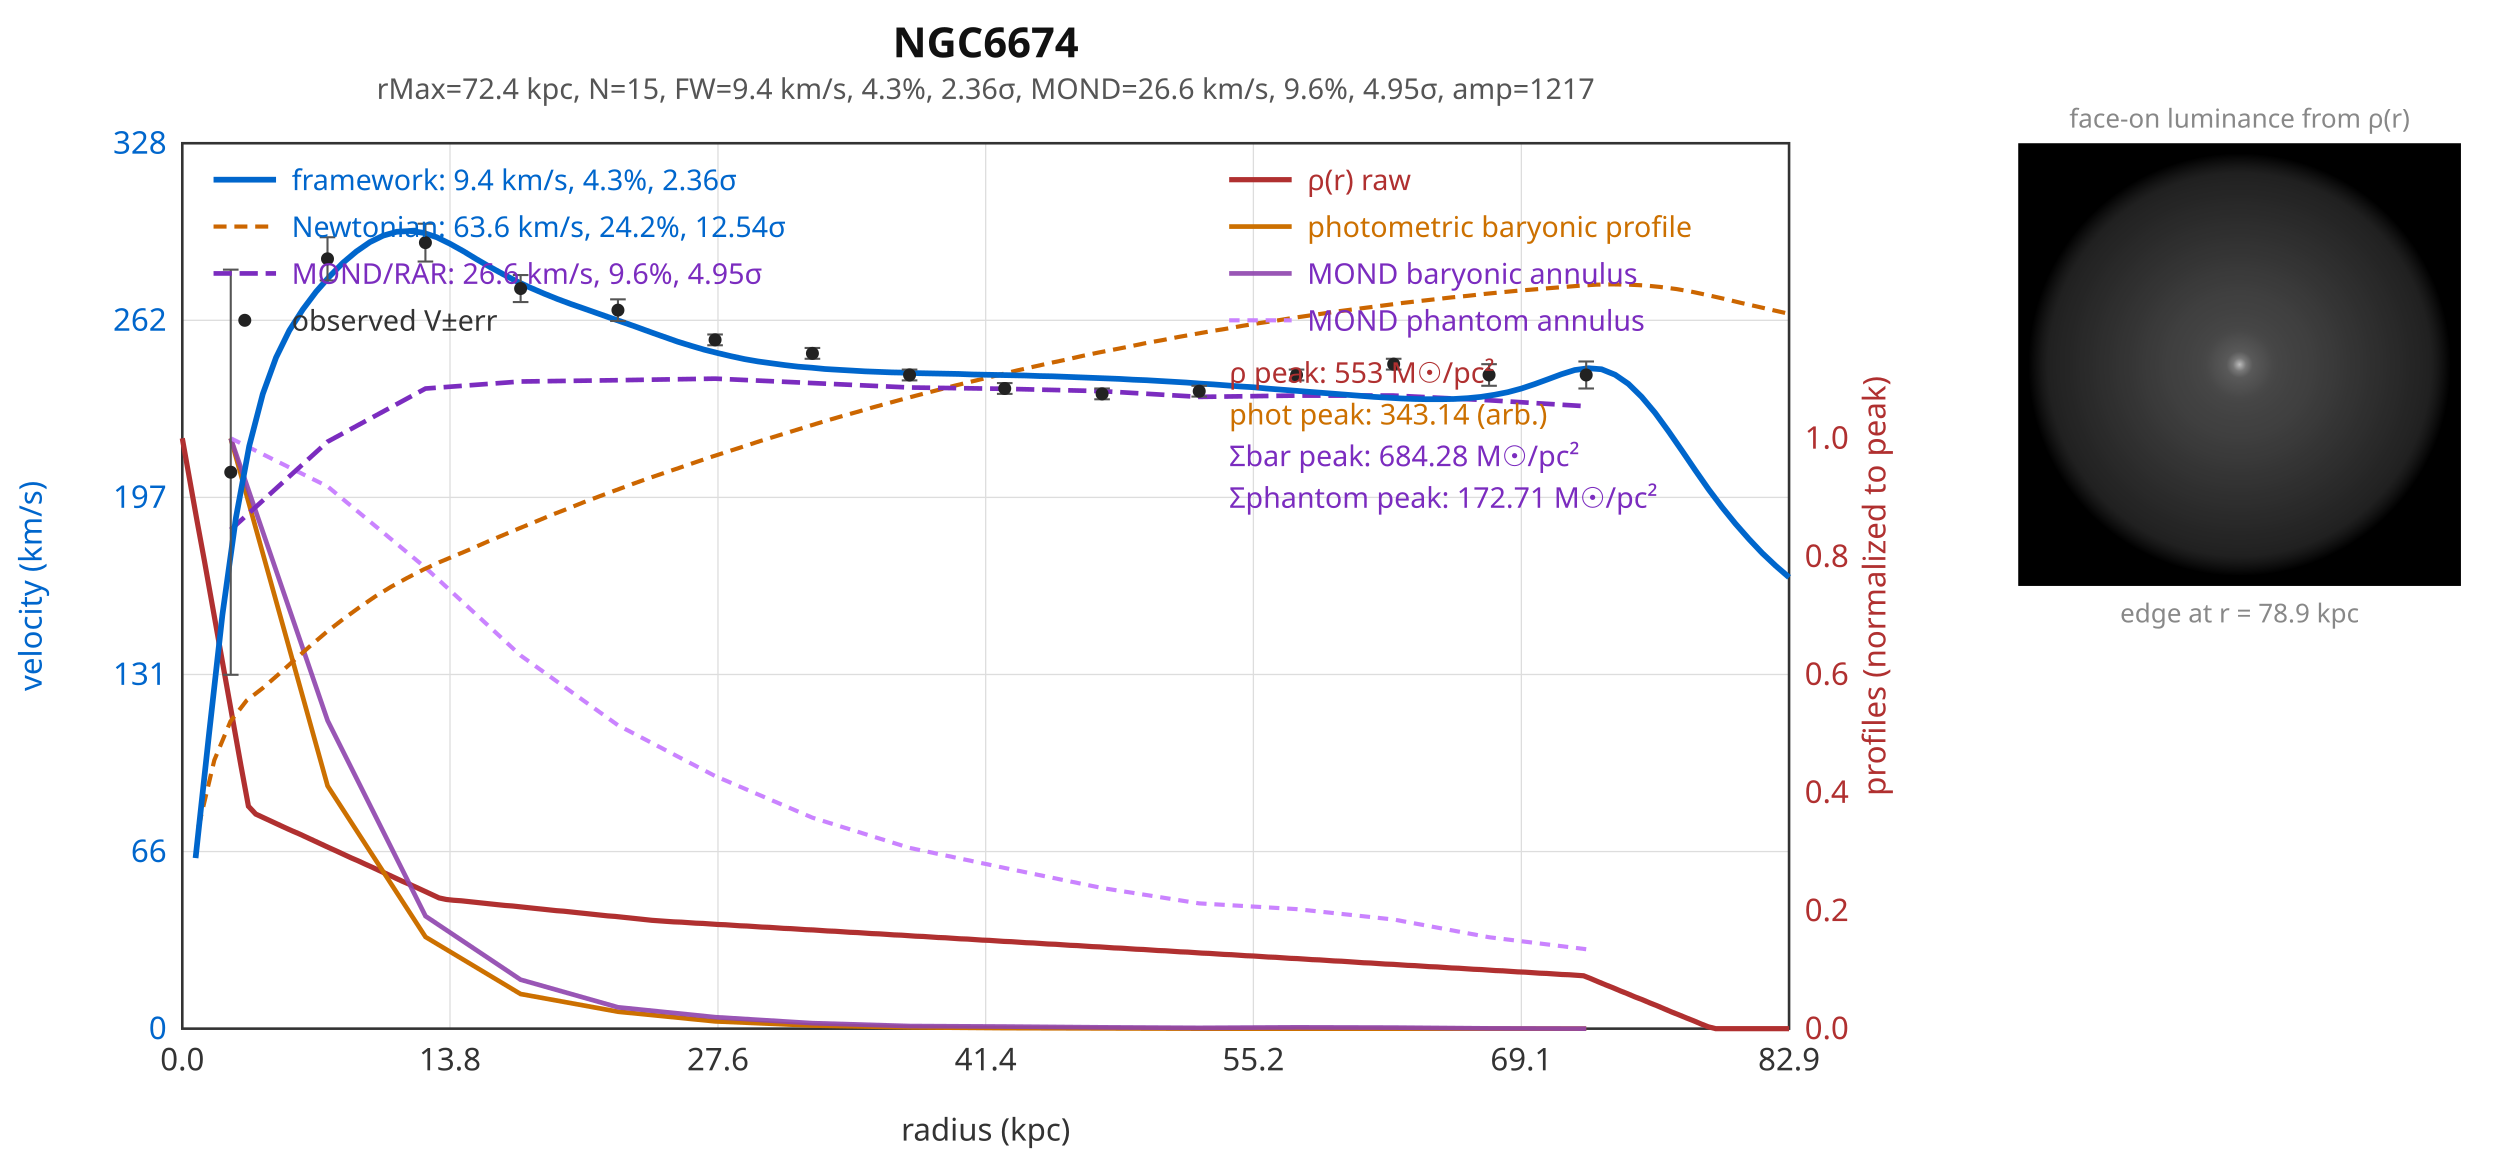
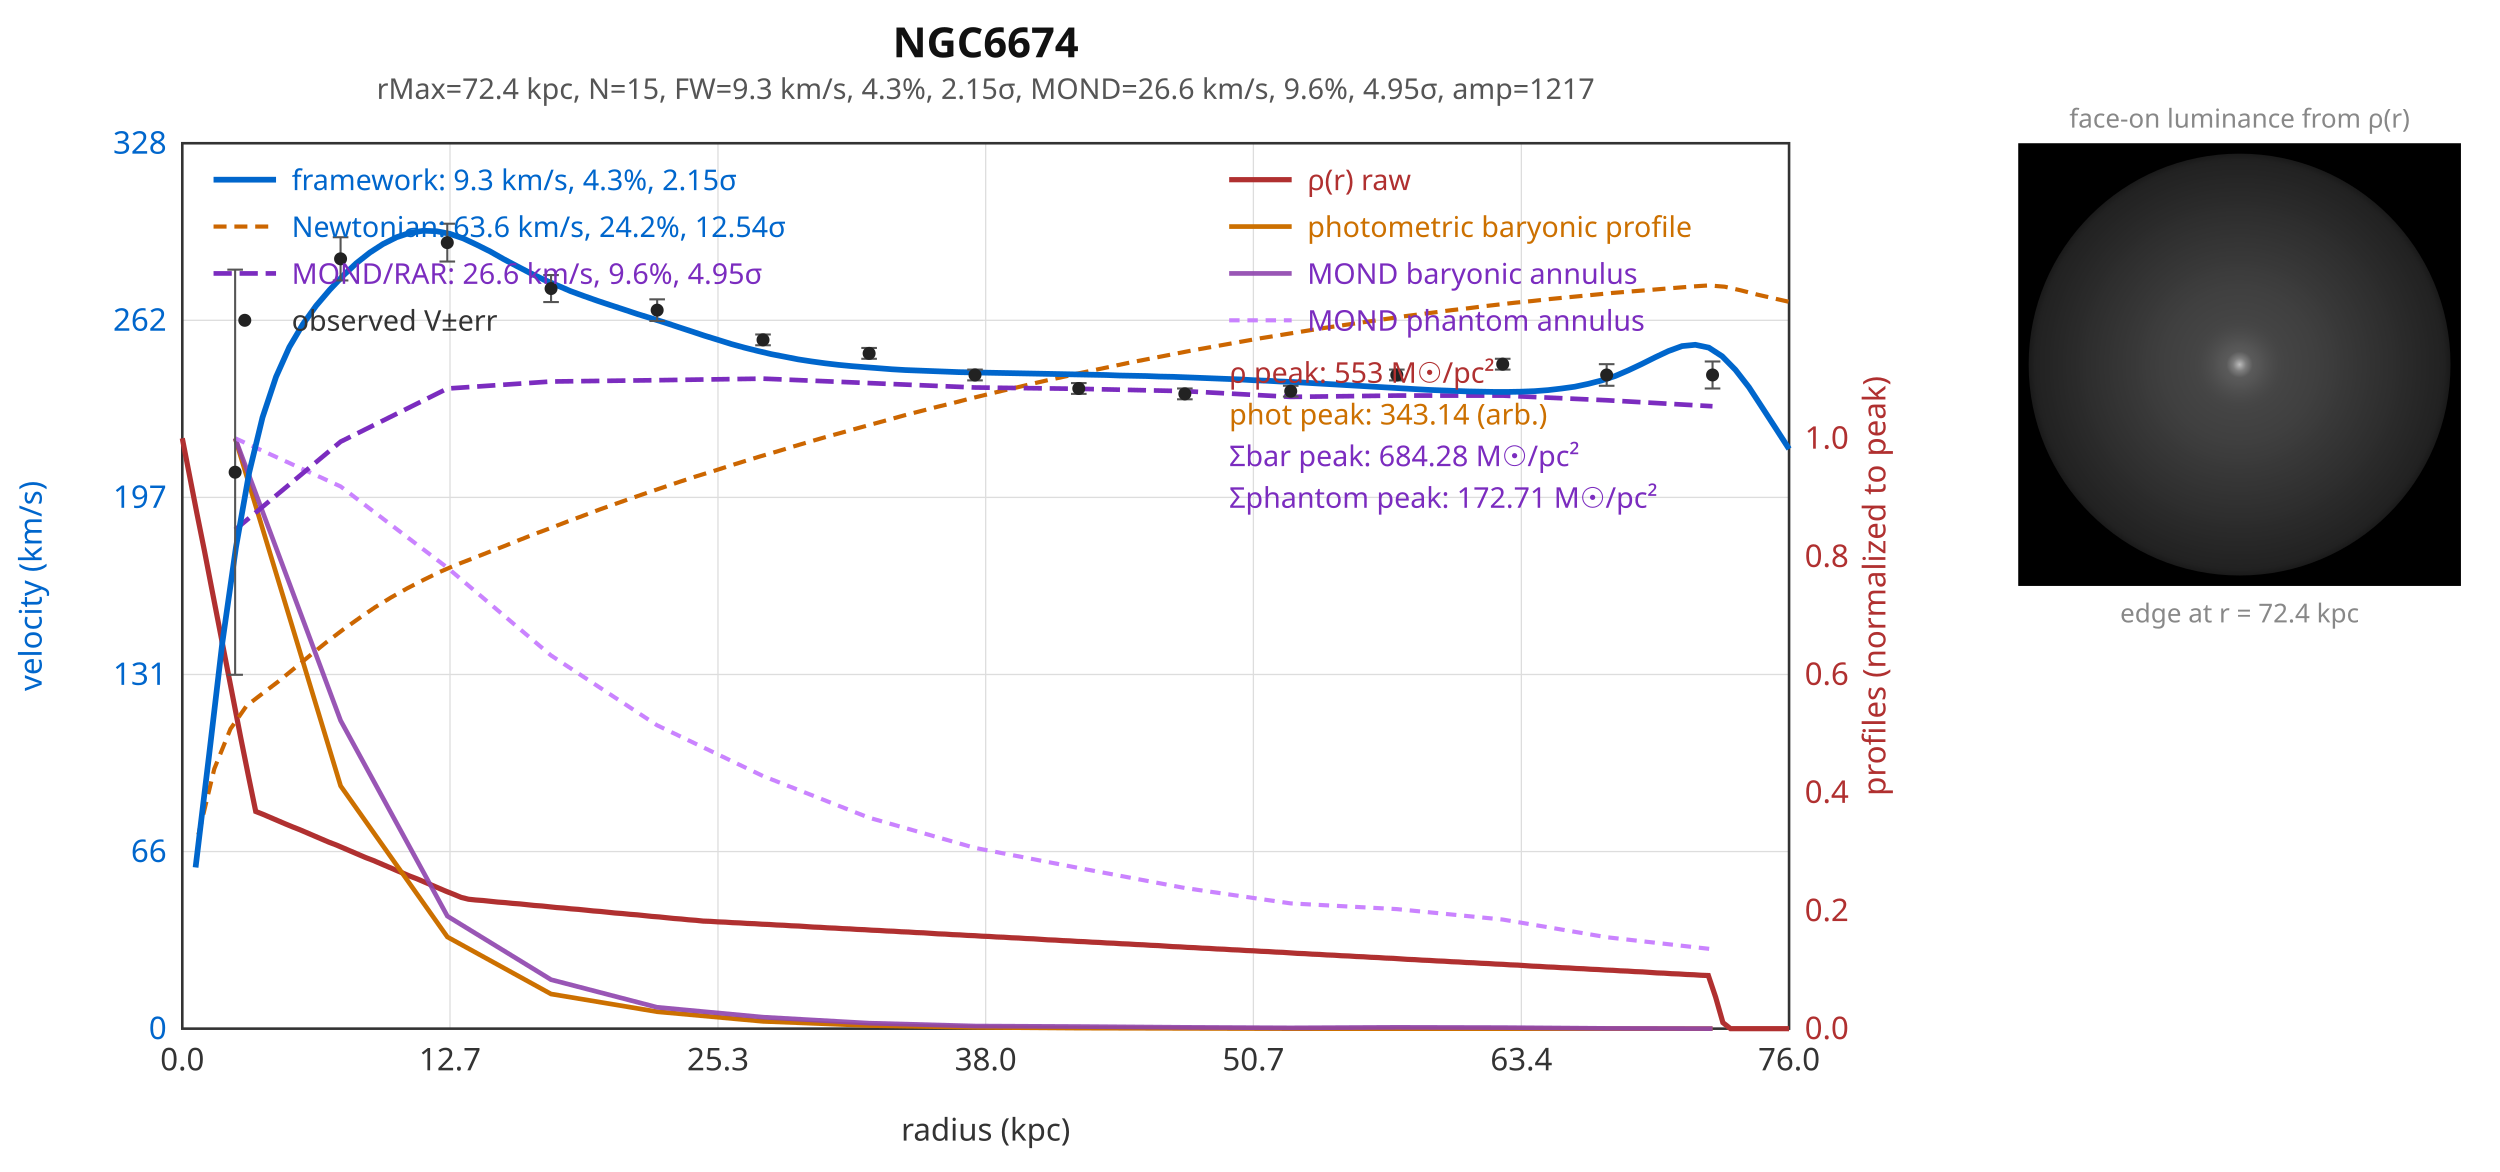
<svg xmlns="http://www.w3.org/2000/svg" viewBox="0 0 960 450" width="960" height="450" font-family="sans-serif" font-size="12">
  <style>
  .ax { stroke: #333; stroke-width: 1; fill: none; }
  .grid { stroke: #ddd; stroke-width: 0.5; fill: none; }
  .lbl { fill: #333; }
  .lbl-l { fill: #0066cc; }
  .lbl-r { fill: #b03030; }
  .obs { fill: #222; }
  .err { stroke: #555; stroke-width: 0.8; fill: none; }
  .fw { stroke: #0066cc; stroke-width: 2.2; fill: none; }
  .nt { stroke: #cc6600; stroke-width: 1.6; fill: none; stroke-dasharray: 5,3; }
  .mond { stroke: #7b2cbf; stroke-width: 1.8; fill: none; stroke-dasharray: 7,3; }
  .lbl-p { fill: #cc7000; }
  .lbl-m { fill: #7b2cbf; }
  .rho { stroke: #b03030; stroke-width: 2.0; fill: none; }
  .phot { stroke: #cc7000; stroke-width: 1.8; fill: none; }
  .mbar { stroke: #8e44ad; stroke-width: 1.8; fill: none; opacity: 0.9; }
  .mph { stroke: #c77dff; stroke-width: 1.6; fill: none; stroke-dasharray: 4,3; opacity: 0.95; }
  .title { fill: #111; font-size: 16px; font-weight: 600; }
  .subtitle { fill: #555; font-size: 11px; }
  .preview-bg { fill: #000; }
  .preview-lbl { fill: #888; font-size: 10px; }
  .legend { font-size: 11px; }
</style>
  <text x="378.5" y="22" text-anchor="middle" class="title">NGC6674</text>
-   <text x="378.5" y="38" text-anchor="middle" class="subtitle">rMax=72.4 kpc, N=15, FW=9.4 km/s, 4.3%, 2.36σ, MOND=26.6 km/s, 9.6%, 4.95σ, amp=1217</text>
+   <text x="378.5" y="38" text-anchor="middle" class="subtitle">rMax=72.4 kpc, N=15, FW=9.3 km/s, 4.3%, 2.15σ, MOND=26.6 km/s, 9.6%, 4.95σ, amp=1217</text>
  <line x1="70" y1="395.0" x2="687" y2="395.0" class="grid" />
  <text x="64" y="399.0" text-anchor="end" class="lbl-l">0</text>
  <line x1="70" y1="327.0" x2="687" y2="327.0" class="grid" />
  <text x="64" y="331.0" text-anchor="end" class="lbl-l">66</text>
  <line x1="70" y1="259.0" x2="687" y2="259.0" class="grid" />
  <text x="64" y="263.0" text-anchor="end" class="lbl-l">131</text>
  <line x1="70" y1="191.0" x2="687" y2="191.0" class="grid" />
  <text x="64" y="195.0" text-anchor="end" class="lbl-l">197</text>
  <line x1="70" y1="123.0" x2="687" y2="123.0" class="grid" />
  <text x="64" y="127.0" text-anchor="end" class="lbl-l">262</text>
  <line x1="70" y1="55.0" x2="687" y2="55.0" class="grid" />
  <text x="64" y="59.0" text-anchor="end" class="lbl-l">328</text>
  <text x="693" y="399.0" text-anchor="start" class="lbl-r">0.0</text>
  <text x="693" y="353.7" text-anchor="start" class="lbl-r">0.2</text>
  <text x="693" y="308.3" text-anchor="start" class="lbl-r">0.4</text>
  <text x="693" y="263.0" text-anchor="start" class="lbl-r">0.6</text>
  <text x="693" y="217.7" text-anchor="start" class="lbl-r">0.8</text>
  <text x="693" y="172.3" text-anchor="start" class="lbl-r">1.0</text>
  <line x1="70.0" y1="55" x2="70.0" y2="395" class="grid" />
  <text x="70.0" y="411" text-anchor="middle" class="lbl">0.0</text>
  <line x1="172.8" y1="55" x2="172.8" y2="395" class="grid" />
-   <text x="172.8" y="411" text-anchor="middle" class="lbl">13.8</text>
+   <text x="172.8" y="411" text-anchor="middle" class="lbl">12.7</text>
  <line x1="275.7" y1="55" x2="275.7" y2="395" class="grid" />
-   <text x="275.7" y="411" text-anchor="middle" class="lbl">27.6</text>
+   <text x="275.7" y="411" text-anchor="middle" class="lbl">25.3</text>
  <line x1="378.5" y1="55" x2="378.5" y2="395" class="grid" />
-   <text x="378.5" y="411" text-anchor="middle" class="lbl">41.4</text>
+   <text x="378.5" y="411" text-anchor="middle" class="lbl">38.0</text>
  <line x1="481.3" y1="55" x2="481.3" y2="395" class="grid" />
-   <text x="481.3" y="411" text-anchor="middle" class="lbl">55.2</text>
+   <text x="481.3" y="411" text-anchor="middle" class="lbl">50.7</text>
  <line x1="584.2" y1="55" x2="584.2" y2="395" class="grid" />
-   <text x="584.2" y="411" text-anchor="middle" class="lbl">69.1</text>
+   <text x="584.2" y="411" text-anchor="middle" class="lbl">63.4</text>
  <line x1="687.0" y1="55" x2="687.0" y2="395" class="grid" />
-   <text x="687.0" y="411" text-anchor="middle" class="lbl">82.9</text>
+   <text x="687.0" y="411" text-anchor="middle" class="lbl">76.0</text>
  <text x="378.5" y="438" text-anchor="middle" class="lbl">radius (kpc)</text>
  <text x="16" y="225" text-anchor="middle" class="lbl-l" transform="rotate(-90, 16, 225)">velocity (km/s)</text>
  <text x="724" y="225" text-anchor="middle" class="lbl-r" transform="rotate(-90, 724, 225)">profiles (normalized to peak)</text>
  <rect x="70" y="55" width="617" height="340" class="ax" />
-   <path d="M 70.0,168.3 L 72.8,184.0 L 75.6,199.7 L 78.5,215.4 L 81.3,231.1 L 84.1,246.8 L 86.9,262.5 L 89.7,278.2 L 92.5,293.9 L 95.4,309.6 L 98.2,312.6 L 101.0,313.9 L 103.8,315.2 L 106.6,316.5 L 109.4,317.8 L 112.3,319.1 L 115.1,320.3 L 117.9,321.6 L 120.7,322.9 L 123.5,324.2 L 126.3,325.5 L 129.2,326.8 L 132.0,328.1 L 134.8,329.4 L 137.6,330.6 L 140.4,331.9 L 143.3,333.2 L 146.1,334.5 L 148.9,335.8 L 151.7,337.1 L 154.5,338.4 L 157.3,339.6 L 160.2,340.9 L 163.0,342.2 L 165.8,343.5 L 168.6,344.8 L 171.4,345.4 L 174.2,345.7 L 177.1,345.9 L 179.9,346.2 L 182.7,346.5 L 185.5,346.8 L 188.3,347.1 L 191.1,347.4 L 194.0,347.7 L 196.8,347.9 L 199.6,348.2 L 202.4,348.5 L 205.2,348.8 L 208.1,349.1 L 210.9,349.4 L 213.7,349.7 L 216.5,349.9 L 219.3,350.2 L 222.1,350.5 L 225.0,350.8 L 227.8,351.1 L 230.6,351.4 L 233.4,351.7 L 236.2,351.9 L 239.0,352.2 L 241.9,352.5 L 244.7,352.8 L 247.5,353.1 L 250.3,353.4 L 253.1,353.6 L 255.9,353.8 L 258.8,354.0 L 261.6,354.1 L 264.4,354.3 L 267.2,354.5 L 270.0,354.6 L 272.8,354.8 L 275.7,355.0 L 278.5,355.1 L 281.3,355.3 L 284.1,355.5 L 286.9,355.6 L 289.8,355.8 L 292.6,356.0 L 295.4,356.1 L 298.2,356.3 L 301.0,356.5 L 303.8,356.6 L 306.7,356.8 L 309.5,357.0 L 312.3,357.1 L 315.1,357.3 L 317.9,357.5 L 320.7,357.6 L 323.6,357.8 L 326.4,358.0 L 329.2,358.1 L 332.0,358.3 L 334.8,358.5 L 337.6,358.6 L 340.5,358.8 L 343.3,359.0 L 346.1,359.1 L 348.9,359.3 L 351.7,359.5 L 354.6,359.6 L 357.4,359.8 L 360.2,360.0 L 363.0,360.1 L 365.8,360.3 L 368.6,360.5 L 371.5,360.6 L 374.3,360.8 L 377.1,361.0 L 379.9,361.1 L 382.7,361.3 L 385.5,361.5 L 388.4,361.6 L 391.2,361.8 L 394.0,362.0 L 396.8,362.1 L 399.6,362.3 L 402.4,362.5 L 405.3,362.6 L 408.1,362.8 L 410.9,363.0 L 413.7,363.1 L 416.5,363.3 L 419.4,363.5 L 422.2,363.6 L 425.0,363.8 L 427.8,364.0 L 430.6,364.1 L 433.4,364.3 L 436.3,364.5 L 439.1,364.6 L 441.9,364.8 L 444.7,365.0 L 447.5,365.1 L 450.3,365.3 L 453.2,365.5 L 456.0,365.6 L 458.8,365.8 L 461.6,366.0 L 464.4,366.1 L 467.2,366.3 L 470.1,366.5 L 472.9,366.6 L 475.7,366.8 L 478.5,367.0 L 481.3,367.1 L 484.2,367.3 L 487.0,367.5 L 489.8,367.6 L 492.6,367.8 L 495.4,368.0 L 498.2,368.1 L 501.1,368.3 L 503.9,368.5 L 506.7,368.6 L 509.5,368.8 L 512.3,369.0 L 515.1,369.1 L 518.0,369.3 L 520.8,369.5 L 523.6,369.7 L 526.4,369.8 L 529.2,370.0 L 532.0,370.2 L 534.9,370.3 L 537.7,370.5 L 540.5,370.7 L 543.3,370.8 L 546.1,371.0 L 548.9,371.2 L 551.8,371.3 L 554.6,371.5 L 557.4,371.7 L 560.2,371.8 L 563.0,372.0 L 565.9,372.2 L 568.7,372.3 L 571.5,372.5 L 574.3,372.7 L 577.1,372.8 L 579.9,373.0 L 582.8,373.2 L 585.6,373.3 L 588.4,373.5 L 591.2,373.7 L 594.0,373.8 L 596.8,374.0 L 599.7,374.2 L 602.5,374.3 L 605.3,374.5 L 608.1,374.7 L 610.9,375.8 L 613.7,377.0 L 616.6,378.2 L 619.4,379.3 L 622.2,380.5 L 625.0,381.6 L 627.8,382.8 L 630.7,383.9 L 633.5,385.1 L 636.3,386.2 L 639.1,387.4 L 641.9,388.6 L 644.7,389.7 L 647.6,390.9 L 650.4,392.0 L 653.2,393.2 L 656.0,394.3 L 658.8,395.0 L 661.6,395.0 L 664.5,395.0 L 667.3,395.0 L 670.1,395.0 L 672.9,395.0 L 675.7,395.0 L 678.5,395.0 L 681.4,395.0 L 684.2,395.0 L 687.0,395.0" class="rho" />
-   <path d="M 88.6,168.3 L 125.8,301.8 L 163.4,359.8 L 199.9,381.7 L 237.3,388.5 L 274.6,392.2 L 312.0,393.8 L 349.3,394.5 L 385.8,394.8 L 423.2,394.9 L 460.5,395.0 L 497.9,395.0 L 535.2,395.0 L 571.8,395.0 L 609.1,395.0" class="phot" />
-   <path d="M 88.6,168.3 L 125.8,276.7 L 163.4,351.8 L 199.9,376.2 L 237.3,386.8 L 274.6,390.6 L 312.0,392.9 L 349.3,394.0 L 385.8,394.2 L 423.2,394.5 L 460.5,394.7 L 497.9,394.5 L 535.2,394.6 L 571.8,394.9 L 609.1,395.0" class="mbar" />
-   <path d="M 88.6,168.3 L 125.8,186.8 L 163.4,218.0 L 199.9,251.7 L 237.3,278.5 L 274.6,298.0 L 312.0,314.0 L 349.3,325.6 L 385.8,333.3 L 423.2,341.0 L 460.5,346.9 L 497.9,349.1 L 535.2,353.1 L 571.8,359.9 L 609.1,364.5" class="mph" />
-   <path d="M 76.2,317.6 L 82.3,291.9 L 88.5,277.0 L 94.7,269.0 L 100.8,264.3 L 107.0,258.9 L 113.2,253.3 L 119.4,247.8 L 125.5,242.6 L 131.7,237.8 L 137.9,233.3 L 144.0,229.1 L 150.2,225.3 L 156.4,221.9 L 162.6,218.7 L 168.7,215.9 L 174.9,213.3 L 181.1,210.7 L 187.2,208.0 L 193.4,205.4 L 199.6,202.8 L 205.7,200.3 L 211.9,197.7 L 218.1,195.3 L 224.3,192.8 L 230.4,190.5 L 236.6,188.2 L 242.8,185.9 L 248.9,183.7 L 255.1,181.6 L 261.3,179.5 L 267.4,177.4 L 273.6,175.3 L 279.8,173.3 L 286.0,171.3 L 292.1,169.3 L 298.3,167.4 L 304.5,165.5 L 310.6,163.6 L 316.8,161.7 L 323.0,159.9 L 329.1,158.2 L 335.3,156.4 L 341.5,154.7 L 347.7,153.0 L 353.8,151.4 L 360.0,149.8 L 366.2,148.2 L 372.3,146.7 L 378.5,145.2 L 384.7,143.7 L 390.8,142.2 L 397.0,140.8 L 403.2,139.4 L 409.4,138.1 L 415.5,136.7 L 421.7,135.4 L 427.9,134.2 L 434.0,133.0 L 440.2,131.7 L 446.4,130.6 L 452.5,129.4 L 458.7,128.3 L 464.9,127.2 L 471.1,126.2 L 477.2,125.1 L 483.4,124.1 L 489.6,123.2 L 495.7,122.2 L 501.9,121.3 L 508.1,120.4 L 514.2,119.5 L 520.4,118.7 L 526.6,117.9 L 532.8,117.1 L 538.9,116.3 L 545.1,115.6 L 551.3,114.9 L 557.4,114.2 L 563.6,113.6 L 569.8,112.9 L 575.9,112.3 L 582.1,111.7 L 588.3,111.2 L 594.4,110.7 L 600.6,110.2 L 606.8,109.7 L 613.0,109.3 L 619.1,109.2 L 625.3,109.3 L 631.5,109.6 L 637.6,110.2 L 643.8,111.0 L 650.0,112.1 L 656.1,113.4 L 662.3,114.8 L 668.5,116.3 L 674.7,117.7 L 680.8,119.1 L 687.0,120.5" class="nt" />
-   <path d="M 88.6,203.4 L 125.8,169.6 L 163.4,149.2 L 199.9,146.5 L 237.3,146.0 L 274.6,145.4 L 312.0,147.1 L 349.3,148.8 L 385.8,149.3 L 423.2,150.2 L 460.5,152.4 L 497.9,151.9 L 535.2,151.9 L 571.8,153.7 L 609.1,156.0" class="mond" />
-   <path d="M 75.1,329.5 L 80.3,281.6 L 85.4,236.1 L 90.6,198.8 L 95.7,171.3 L 100.9,151.3 L 106.0,137.3 L 111.1,126.9 L 116.3,118.8 L 121.4,112.0 L 126.6,106.1 L 131.7,100.9 L 136.8,96.6 L 142.0,93.0 L 147.1,90.5 L 152.3,89.0 L 157.4,88.7 L 162.6,89.4 L 167.7,91.1 L 172.8,93.6 L 178.0,96.5 L 183.1,99.6 L 188.3,102.6 L 193.4,105.4 L 198.5,108.1 L 203.7,110.5 L 208.8,112.7 L 214.0,114.8 L 219.1,116.7 L 224.3,118.5 L 229.4,120.3 L 234.5,122.1 L 239.7,123.9 L 244.8,125.7 L 250.0,127.6 L 255.1,129.4 L 260.2,131.2 L 265.4,132.8 L 270.5,134.3 L 275.7,135.6 L 280.8,136.8 L 285.9,137.9 L 291.1,138.8 L 296.2,139.5 L 301.4,140.2 L 306.5,140.8 L 311.7,141.2 L 316.8,141.7 L 321.9,142.0 L 327.1,142.3 L 332.2,142.6 L 337.4,142.8 L 342.5,143.0 L 347.6,143.1 L 352.8,143.3 L 357.9,143.4 L 363.1,143.5 L 368.2,143.6 L 373.4,143.8 L 378.5,143.9 L 383.6,144.0 L 388.8,144.1 L 393.9,144.2 L 399.1,144.4 L 404.2,144.5 L 409.4,144.7 L 414.5,144.9 L 419.6,145.1 L 424.8,145.3 L 429.9,145.5 L 435.1,145.8 L 440.2,146.0 L 445.3,146.3 L 450.5,146.6 L 455.6,146.9 L 460.8,147.3 L 465.9,147.6 L 471.1,148.0 L 476.2,148.4 L 481.3,148.7 L 486.5,149.2 L 491.6,149.6 L 496.8,150.0 L 501.9,150.4 L 507.0,150.8 L 512.2,151.2 L 517.3,151.6 L 522.5,152.0 L 527.6,152.4 L 532.8,152.7 L 537.9,153.0 L 543.0,153.2 L 548.2,153.3 L 553.3,153.3 L 558.5,153.2 L 563.6,152.9 L 568.7,152.4 L 573.9,151.6 L 579.0,150.6 L 584.2,149.2 L 589.3,147.5 L 594.5,145.6 L 599.6,143.7 L 604.7,142.1 L 609.9,141.4 L 615.0,141.8 L 620.2,143.9 L 625.3,147.4 L 630.4,152.4 L 635.6,158.6 L 640.7,165.6 L 645.9,173.1 L 651.0,180.6 L 656.1,187.9 L 661.3,194.8 L 666.4,201.1 L 671.6,207.0 L 676.7,212.4 L 681.9,217.3 L 687.0,221.7" class="fw" />
-   <line x1="88.61" y1="103.54" x2="88.61" y2="259.12" class="err" />
-   <line x1="85.61" y1="103.54" x2="91.61" y2="103.54" class="err" />
-   <line x1="85.61" y1="259.12" x2="91.61" y2="259.12" class="err" />
-   <circle cx="88.61" cy="181.33" r="2.5" class="obs" />
-   <line x1="125.76" y1="91.10" x2="125.76" y2="107.69" class="err" />
-   <line x1="122.76" y1="91.10" x2="128.76" y2="91.10" class="err" />
-   <line x1="122.76" y1="107.69" x2="128.76" y2="107.69" class="err" />
-   <circle cx="125.76" cy="99.39" r="2.5" class="obs" />
-   <line x1="163.36" y1="85.91" x2="163.36" y2="100.43" class="err" />
-   <line x1="160.36" y1="85.91" x2="166.36" y2="85.91" class="err" />
-   <line x1="160.36" y1="100.43" x2="166.36" y2="100.43" class="err" />
-   <circle cx="163.36" cy="93.17" r="2.5" class="obs" />
-   <line x1="199.92" y1="105.62" x2="199.92" y2="115.99" class="err" />
-   <line x1="196.92" y1="105.62" x2="202.92" y2="105.62" class="err" />
-   <line x1="196.92" y1="115.99" x2="202.92" y2="115.99" class="err" />
-   <circle cx="199.92" cy="110.80" r="2.5" class="obs" />
-   <line x1="237.29" y1="114.95" x2="237.29" y2="123.25" class="err" />
-   <line x1="234.29" y1="114.95" x2="240.29" y2="114.95" class="err" />
-   <line x1="234.29" y1="123.25" x2="240.29" y2="123.25" class="err" />
-   <circle cx="237.29" cy="119.10" r="2.5" class="obs" />
-   <line x1="274.59" y1="128.44" x2="274.59" y2="132.58" class="err" />
-   <line x1="271.59" y1="128.44" x2="277.59" y2="128.44" class="err" />
-   <line x1="271.59" y1="132.58" x2="277.59" y2="132.58" class="err" />
-   <circle cx="274.59" cy="130.51" r="2.5" class="obs" />
-   <line x1="311.97" y1="133.62" x2="311.97" y2="137.77" class="err" />
-   <line x1="308.97" y1="133.62" x2="314.97" y2="133.62" class="err" />
-   <line x1="308.97" y1="137.77" x2="314.97" y2="137.77" class="err" />
-   <circle cx="311.97" cy="135.70" r="2.5" class="obs" />
-   <line x1="349.27" y1="141.92" x2="349.27" y2="146.07" class="err" />
-   <line x1="346.27" y1="141.92" x2="352.27" y2="141.92" class="err" />
-   <line x1="346.27" y1="146.07" x2="352.27" y2="146.07" class="err" />
-   <circle cx="349.27" cy="143.99" r="2.5" class="obs" />
-   <line x1="385.82" y1="147.10" x2="385.82" y2="151.25" class="err" />
-   <line x1="382.82" y1="147.10" x2="388.82" y2="147.10" class="err" />
-   <line x1="382.82" y1="151.25" x2="388.82" y2="151.25" class="err" />
-   <circle cx="385.82" cy="149.18" r="2.5" class="obs" />
-   <line x1="423.20" y1="149.18" x2="423.20" y2="153.33" class="err" />
-   <line x1="420.20" y1="149.18" x2="426.20" y2="149.18" class="err" />
-   <line x1="420.20" y1="153.33" x2="426.20" y2="153.33" class="err" />
-   <circle cx="423.20" cy="151.25" r="2.5" class="obs" />
-   <line x1="460.50" y1="148.14" x2="460.50" y2="152.29" class="err" />
-   <line x1="457.50" y1="148.14" x2="463.50" y2="148.14" class="err" />
-   <line x1="457.50" y1="152.29" x2="463.50" y2="152.29" class="err" />
-   <circle cx="460.50" cy="150.22" r="2.5" class="obs" />
-   <line x1="497.87" y1="141.92" x2="497.87" y2="146.07" class="err" />
-   <line x1="494.87" y1="141.92" x2="500.87" y2="141.92" class="err" />
-   <line x1="494.87" y1="146.07" x2="500.87" y2="146.07" class="err" />
-   <circle cx="497.87" cy="143.99" r="2.5" class="obs" />
-   <line x1="535.17" y1="137.77" x2="535.17" y2="141.92" class="err" />
-   <line x1="532.17" y1="137.77" x2="538.17" y2="137.77" class="err" />
-   <line x1="532.17" y1="141.92" x2="538.17" y2="141.92" class="err" />
-   <circle cx="535.17" cy="139.84" r="2.5" class="obs" />
-   <line x1="571.80" y1="139.84" x2="571.80" y2="148.14" class="err" />
-   <line x1="568.80" y1="139.84" x2="574.80" y2="139.84" class="err" />
-   <line x1="568.80" y1="148.14" x2="574.80" y2="148.14" class="err" />
-   <circle cx="571.80" cy="143.99" r="2.5" class="obs" />
-   <line x1="609.10" y1="138.81" x2="609.10" y2="149.18" class="err" />
-   <line x1="606.10" y1="138.81" x2="612.10" y2="138.81" class="err" />
-   <line x1="606.10" y1="149.18" x2="612.10" y2="149.18" class="err" />
-   <circle cx="609.10" cy="143.99" r="2.5" class="obs" />
+   <path d="M 70.0,168.3 L 72.8,182.7 L 75.6,197.1 L 78.5,211.5 L 81.3,226.0 L 84.1,240.4 L 86.9,254.8 L 89.7,269.2 L 92.5,283.6 L 95.4,298.0 L 98.2,311.6 L 101.0,312.7 L 103.8,313.9 L 106.6,315.1 L 109.4,316.3 L 112.3,317.5 L 115.1,318.6 L 117.9,319.8 L 120.7,321.0 L 123.5,322.2 L 126.3,323.4 L 129.2,324.5 L 132.0,325.7 L 134.8,326.9 L 137.6,328.1 L 140.4,329.3 L 143.3,330.4 L 146.1,331.6 L 148.9,332.8 L 151.7,334.0 L 154.5,335.2 L 157.3,336.4 L 160.2,337.5 L 163.0,338.7 L 165.8,339.9 L 168.6,341.1 L 171.4,342.3 L 174.2,343.4 L 177.1,344.6 L 179.9,345.3 L 182.7,345.6 L 185.5,345.8 L 188.3,346.1 L 191.1,346.4 L 194.0,346.6 L 196.8,346.9 L 199.6,347.1 L 202.4,347.4 L 205.2,347.7 L 208.1,347.9 L 210.9,348.2 L 213.7,348.5 L 216.5,348.7 L 219.3,349.0 L 222.1,349.2 L 225.0,349.5 L 227.8,349.8 L 230.6,350.0 L 233.4,350.3 L 236.2,350.6 L 239.0,350.8 L 241.9,351.1 L 244.7,351.3 L 247.5,351.6 L 250.3,351.9 L 253.1,352.1 L 255.9,352.4 L 258.8,352.7 L 261.6,352.9 L 264.4,353.2 L 267.2,353.4 L 270.0,353.7 L 272.8,353.8 L 275.7,354.0 L 278.5,354.1 L 281.3,354.3 L 284.1,354.4 L 286.9,354.6 L 289.8,354.7 L 292.6,354.9 L 295.4,355.0 L 298.2,355.2 L 301.0,355.3 L 303.8,355.5 L 306.7,355.6 L 309.5,355.8 L 312.3,356.0 L 315.1,356.1 L 317.9,356.3 L 320.7,356.4 L 323.6,356.6 L 326.4,356.7 L 329.2,356.9 L 332.0,357.0 L 334.8,357.2 L 337.6,357.3 L 340.5,357.5 L 343.3,357.6 L 346.1,357.8 L 348.9,357.9 L 351.7,358.1 L 354.6,358.2 L 357.4,358.4 L 360.2,358.6 L 363.0,358.7 L 365.8,358.9 L 368.6,359.0 L 371.5,359.2 L 374.3,359.3 L 377.1,359.5 L 379.9,359.6 L 382.7,359.8 L 385.5,359.9 L 388.4,360.1 L 391.2,360.2 L 394.0,360.4 L 396.8,360.5 L 399.6,360.7 L 402.4,360.9 L 405.3,361.0 L 408.1,361.2 L 410.9,361.3 L 413.7,361.5 L 416.5,361.6 L 419.4,361.8 L 422.2,361.9 L 425.0,362.1 L 427.8,362.2 L 430.6,362.4 L 433.4,362.5 L 436.3,362.7 L 439.1,362.8 L 441.9,363.0 L 444.7,363.1 L 447.5,363.3 L 450.3,363.5 L 453.2,363.6 L 456.0,363.8 L 458.8,363.9 L 461.6,364.1 L 464.4,364.2 L 467.2,364.4 L 470.1,364.5 L 472.9,364.7 L 475.7,364.8 L 478.5,365.0 L 481.3,365.1 L 484.2,365.3 L 487.0,365.4 L 489.8,365.6 L 492.6,365.7 L 495.4,365.9 L 498.2,366.1 L 501.1,366.2 L 503.9,366.4 L 506.7,366.5 L 509.5,366.7 L 512.3,366.8 L 515.1,367.0 L 518.0,367.1 L 520.8,367.3 L 523.6,367.4 L 526.4,367.6 L 529.2,367.7 L 532.0,367.9 L 534.9,368.0 L 537.7,368.2 L 540.5,368.4 L 543.3,368.5 L 546.1,368.7 L 548.9,368.8 L 551.8,369.0 L 554.6,369.1 L 557.4,369.3 L 560.2,369.4 L 563.0,369.6 L 565.9,369.7 L 568.7,369.9 L 571.5,370.0 L 574.3,370.2 L 577.1,370.3 L 579.9,370.5 L 582.8,370.6 L 585.6,370.8 L 588.4,371.0 L 591.2,371.1 L 594.0,371.3 L 596.8,371.4 L 599.7,371.6 L 602.5,371.7 L 605.3,371.9 L 608.1,372.0 L 610.9,372.2 L 613.7,372.3 L 616.6,372.5 L 619.4,372.6 L 622.2,372.8 L 625.0,372.9 L 627.8,373.1 L 630.7,373.2 L 633.5,373.4 L 636.3,373.6 L 639.1,373.7 L 641.9,373.9 L 644.7,374.0 L 647.6,374.2 L 650.4,374.3 L 653.2,374.5 L 656.0,374.6 L 658.8,382.9 L 661.6,392.7 L 664.5,395.0 L 667.3,395.0 L 670.1,395.0 L 672.9,395.0 L 675.7,395.0 L 678.5,395.0 L 681.4,395.0 L 684.2,395.0 L 687.0,395.0" class="rho" />
+   <path d="M 90.3,168.3 L 130.8,301.8 L 171.8,359.8 L 211.6,381.7 L 252.3,388.5 L 293.0,392.2 L 333.7,393.8 L 374.4,394.5 L 414.2,394.8 L 455.0,394.9 L 495.6,395.0 L 536.4,395.0 L 577.0,395.0 L 617.0,395.0 L 657.6,395.0" class="phot" />
+   <path d="M 90.3,168.3 L 130.8,276.7 L 171.8,351.8 L 211.6,376.2 L 252.3,386.8 L 293.0,390.6 L 333.7,392.9 L 374.4,394.0 L 414.2,394.2 L 455.0,394.5 L 495.6,394.7 L 536.4,394.5 L 577.0,394.6 L 617.0,394.9 L 657.6,395.0" class="mbar" />
+   <path d="M 90.3,168.3 L 130.8,186.8 L 171.8,218.0 L 211.6,251.7 L 252.3,278.5 L 293.0,298.0 L 333.7,314.0 L 374.4,325.6 L 414.2,333.3 L 455.0,341.0 L 495.6,346.9 L 536.4,349.1 L 577.0,353.1 L 617.0,359.9 L 657.6,364.5" class="mph" />
+   <path d="M 76.2,320.5 L 82.3,295.2 L 88.5,279.9 L 94.7,271.0 L 100.8,266.3 L 107.0,261.6 L 113.2,256.5 L 119.4,251.4 L 125.5,246.5 L 131.7,241.8 L 137.9,237.4 L 144.0,233.2 L 150.2,229.4 L 156.4,225.9 L 162.6,222.7 L 168.7,219.7 L 174.9,217.0 L 181.1,214.6 L 187.2,212.2 L 193.4,209.8 L 199.6,207.3 L 205.7,204.9 L 211.9,202.6 L 218.1,200.2 L 224.3,197.9 L 230.4,195.6 L 236.6,193.4 L 242.8,191.2 L 248.9,189.1 L 255.1,187.0 L 261.3,184.9 L 267.4,182.9 L 273.6,181.0 L 279.8,179.0 L 285.9,177.1 L 292.1,175.2 L 298.3,173.4 L 304.5,171.5 L 310.6,169.7 L 316.8,167.9 L 323.0,166.2 L 329.1,164.5 L 335.3,162.8 L 341.5,161.1 L 347.6,159.4 L 353.8,157.8 L 360.0,156.2 L 366.2,154.7 L 372.3,153.1 L 378.5,151.6 L 384.7,150.1 L 390.8,148.7 L 397.0,147.2 L 403.2,145.8 L 409.3,144.5 L 415.5,143.1 L 421.7,141.8 L 427.9,140.5 L 434.0,139.2 L 440.2,138.0 L 446.4,136.8 L 452.5,135.6 L 458.7,134.4 L 464.9,133.3 L 471.1,132.2 L 477.2,131.1 L 483.4,130.0 L 489.6,129.0 L 495.7,128.0 L 501.9,127.0 L 508.1,126.0 L 514.2,125.1 L 520.4,124.2 L 526.6,123.3 L 532.8,122.4 L 538.9,121.5 L 545.1,120.7 L 551.3,119.9 L 557.4,119.1 L 563.6,118.4 L 569.8,117.6 L 575.9,116.9 L 582.1,116.2 L 588.3,115.6 L 594.5,114.9 L 600.6,114.3 L 606.8,113.7 L 613.0,113.1 L 619.1,112.5 L 625.3,112.0 L 631.5,111.5 L 637.6,111.0 L 643.8,110.5 L 650.0,110.0 L 656.2,109.6 L 662.3,110.1 L 668.5,111.5 L 674.7,113.1 L 680.8,114.5 L 687.0,115.9" class="nt" />
+   <path d="M 90.3,203.4 L 130.8,169.6 L 171.8,149.2 L 211.6,146.5 L 252.3,146.0 L 293.0,145.4 L 333.7,147.1 L 374.4,148.8 L 414.2,149.3 L 455.0,150.2 L 495.6,152.4 L 536.4,151.9 L 577.0,151.9 L 617.0,153.7 L 657.6,156.0" class="mond" />
+   <path d="M 75.1,333.1 L 80.3,289.9 L 85.4,246.6 L 90.6,210.2 L 95.7,181.4 L 100.8,160.3 L 106.0,144.7 L 111.1,133.3 L 116.3,124.5 L 121.4,117.4 L 126.6,111.3 L 131.7,105.9 L 136.8,101.1 L 142.0,97.0 L 147.1,93.7 L 152.3,91.1 L 157.4,89.4 L 162.6,88.6 L 167.7,88.8 L 172.8,89.8 L 178.0,91.6 L 183.1,94.0 L 188.3,96.6 L 193.4,99.5 L 198.5,102.2 L 203.7,104.9 L 208.8,107.4 L 214.0,109.6 L 219.1,111.8 L 224.3,113.7 L 229.4,115.5 L 234.5,117.2 L 239.7,118.9 L 244.8,120.6 L 250.0,122.2 L 255.1,123.8 L 260.2,125.5 L 265.4,127.2 L 270.5,128.9 L 275.7,130.5 L 280.8,132.1 L 285.9,133.5 L 291.1,134.8 L 296.2,136.0 L 301.4,137.0 L 306.5,138.0 L 311.7,138.8 L 316.8,139.5 L 321.9,140.1 L 327.1,140.6 L 332.2,141.0 L 337.4,141.4 L 342.5,141.8 L 347.6,142.1 L 352.8,142.3 L 357.9,142.5 L 363.1,142.7 L 368.2,142.9 L 373.4,143.0 L 378.5,143.1 L 383.6,143.2 L 388.8,143.3 L 393.9,143.4 L 399.1,143.5 L 404.2,143.6 L 409.3,143.7 L 414.5,143.8 L 419.6,143.9 L 424.8,144.0 L 429.9,144.2 L 435.1,144.3 L 440.2,144.4 L 445.3,144.6 L 450.5,144.7 L 455.6,144.9 L 460.8,145.1 L 465.9,145.3 L 471.0,145.5 L 476.2,145.7 L 481.3,146.0 L 486.5,146.2 L 491.6,146.5 L 496.8,146.7 L 501.9,147.0 L 507.0,147.3 L 512.2,147.6 L 517.3,147.9 L 522.5,148.2 L 527.6,148.5 L 532.8,148.8 L 537.9,149.1 L 543.0,149.4 L 548.2,149.7 L 553.3,149.9 L 558.5,150.1 L 563.6,150.3 L 568.7,150.4 L 573.9,150.5 L 579.0,150.5 L 584.2,150.4 L 589.3,150.2 L 594.5,149.8 L 599.6,149.2 L 604.7,148.5 L 609.9,147.4 L 615.0,146.1 L 620.2,144.4 L 625.3,142.2 L 630.4,139.8 L 635.6,137.2 L 640.7,134.8 L 645.9,132.9 L 651.0,132.4 L 656.2,133.5 L 661.3,136.8 L 666.4,142.0 L 671.6,148.7 L 676.7,156.5 L 681.9,164.5 L 687.0,172.4" class="fw" />
+   <line x1="90.29" y1="103.54" x2="90.29" y2="259.12" class="err" />
+   <line x1="87.29" y1="103.54" x2="93.29" y2="103.54" class="err" />
+   <line x1="87.29" y1="259.12" x2="93.29" y2="259.12" class="err" />
+   <circle cx="90.29" cy="181.33" r="2.5" class="obs" />
+   <line x1="130.78" y1="91.10" x2="130.78" y2="107.69" class="err" />
+   <line x1="127.78" y1="91.10" x2="133.78" y2="91.10" class="err" />
+   <line x1="127.78" y1="107.69" x2="133.78" y2="107.69" class="err" />
+   <circle cx="130.78" cy="99.39" r="2.5" class="obs" />
+   <line x1="171.76" y1="85.91" x2="171.76" y2="100.43" class="err" />
+   <line x1="168.76" y1="85.91" x2="174.76" y2="85.91" class="err" />
+   <line x1="168.76" y1="100.43" x2="174.76" y2="100.43" class="err" />
+   <circle cx="171.76" cy="93.17" r="2.5" class="obs" />
+   <line x1="211.61" y1="105.62" x2="211.61" y2="115.99" class="err" />
+   <line x1="208.61" y1="105.62" x2="214.61" y2="105.62" class="err" />
+   <line x1="208.61" y1="115.99" x2="214.61" y2="115.99" class="err" />
+   <circle cx="211.61" cy="110.80" r="2.5" class="obs" />
+   <line x1="252.35" y1="114.95" x2="252.35" y2="123.25" class="err" />
+   <line x1="249.35" y1="114.95" x2="255.35" y2="114.95" class="err" />
+   <line x1="249.35" y1="123.25" x2="255.35" y2="123.25" class="err" />
+   <circle cx="252.35" cy="119.10" r="2.5" class="obs" />
+   <line x1="293.00" y1="128.44" x2="293.00" y2="132.58" class="err" />
+   <line x1="290.00" y1="128.44" x2="296.00" y2="128.44" class="err" />
+   <line x1="290.00" y1="132.58" x2="296.00" y2="132.58" class="err" />
+   <circle cx="293.00" cy="130.51" r="2.5" class="obs" />
+   <line x1="333.74" y1="133.62" x2="333.74" y2="137.77" class="err" />
+   <line x1="330.74" y1="133.62" x2="336.74" y2="133.62" class="err" />
+   <line x1="330.74" y1="137.77" x2="336.74" y2="137.77" class="err" />
+   <circle cx="333.74" cy="135.70" r="2.5" class="obs" />
+   <line x1="374.40" y1="141.92" x2="374.40" y2="146.07" class="err" />
+   <line x1="371.40" y1="141.92" x2="377.40" y2="141.92" class="err" />
+   <line x1="371.40" y1="146.07" x2="377.40" y2="146.07" class="err" />
+   <circle cx="374.40" cy="143.99" r="2.5" class="obs" />
+   <line x1="414.25" y1="147.10" x2="414.25" y2="151.25" class="err" />
+   <line x1="411.25" y1="147.10" x2="417.25" y2="147.10" class="err" />
+   <line x1="411.25" y1="151.25" x2="417.25" y2="151.25" class="err" />
+   <circle cx="414.25" cy="149.18" r="2.5" class="obs" />
+   <line x1="454.98" y1="149.18" x2="454.98" y2="153.33" class="err" />
+   <line x1="451.98" y1="149.18" x2="457.98" y2="149.18" class="err" />
+   <line x1="451.98" y1="153.33" x2="457.98" y2="153.33" class="err" />
+   <circle cx="454.98" cy="151.25" r="2.5" class="obs" />
+   <line x1="495.64" y1="148.14" x2="495.64" y2="152.29" class="err" />
+   <line x1="492.64" y1="148.14" x2="498.64" y2="148.14" class="err" />
+   <line x1="492.64" y1="152.29" x2="498.64" y2="152.29" class="err" />
+   <circle cx="495.64" cy="150.22" r="2.5" class="obs" />
+   <line x1="536.38" y1="141.92" x2="536.38" y2="146.07" class="err" />
+   <line x1="533.38" y1="141.92" x2="539.38" y2="141.92" class="err" />
+   <line x1="533.38" y1="146.07" x2="539.38" y2="146.07" class="err" />
+   <circle cx="536.38" cy="143.99" r="2.5" class="obs" />
+   <line x1="577.04" y1="137.77" x2="577.04" y2="141.92" class="err" />
+   <line x1="574.04" y1="137.77" x2="580.04" y2="137.77" class="err" />
+   <line x1="574.04" y1="141.92" x2="580.04" y2="141.92" class="err" />
+   <circle cx="577.04" cy="139.84" r="2.5" class="obs" />
+   <line x1="616.96" y1="139.84" x2="616.96" y2="148.14" class="err" />
+   <line x1="613.96" y1="139.84" x2="619.96" y2="139.84" class="err" />
+   <line x1="613.96" y1="148.14" x2="619.96" y2="148.14" class="err" />
+   <circle cx="616.96" cy="143.99" r="2.5" class="obs" />
+   <line x1="657.62" y1="138.81" x2="657.62" y2="149.18" class="err" />
+   <line x1="654.62" y1="138.81" x2="660.62" y2="138.81" class="err" />
+   <line x1="654.62" y1="149.18" x2="660.62" y2="149.18" class="err" />
+   <circle cx="657.62" cy="143.99" r="2.5" class="obs" />
  <g class="legend">
    <line x1="82" y1="69" x2="106" y2="69" class="fw" />
-     <text x="112" y="73" class="lbl-l">framework: 9.4 km/s, 4.3%, 2.36σ</text>
+     <text x="112" y="73" class="lbl-l">framework: 9.3 km/s, 4.3%, 2.15σ</text>
    <line x1="82" y1="87" x2="106" y2="87" class="nt" />
    <text x="112" y="91" class="lbl-l">Newtonian: 63.6 km/s, 24.2%, 12.54σ</text>
    <line x1="82" y1="105" x2="106" y2="105" class="mond" />
    <text x="112" y="109" class="lbl-m">MOND/RAR: 26.6 km/s, 9.6%, 4.95σ</text>
    <circle cx="94" cy="123" r="2.5" class="obs" />
    <text x="112" y="127" class="lbl">observed V±err</text>
  </g>
  <g class="legend">
    <line x1="472" y1="69" x2="496" y2="69" class="rho" />
    <text x="502" y="73" class="lbl-r">ρ(r) raw</text>
    <line x1="472" y1="87" x2="496" y2="87" class="phot" />
    <text x="502" y="91" class="lbl-p">photometric baryonic profile</text>
    <line x1="472" y1="105" x2="496" y2="105" class="mbar" />
    <text x="502" y="109" class="lbl-m">MOND baryonic annulus</text>
    <line x1="472" y1="123" x2="496" y2="123" class="mph" />
    <text x="502" y="127" class="lbl-m">MOND phantom annulus</text>
    <text x="472" y="147" class="lbl-r">ρ peak: 553 M☉/pc²</text>
    <text x="472" y="163" class="lbl-p">phot peak: 343.14 (arb.)</text>
    <text x="472" y="179" class="lbl-m">Σbar peak: 684.28 M☉/pc²</text>
    <text x="472" y="195" class="lbl-m">Σphantom peak: 172.71 M☉/pc²</text>
  </g>
  <rect x="775" y="55" width="170" height="170" class="preview-bg" />
  <defs>
    <radialGradient id="g_NGC6674" cx="0.5" cy="0.5" r="0.5">
      <stop offset="0" stop-color="rgb(188,188,188)" />
-       <stop offset="0.031" stop-color="rgb(119,119,119)" />
-       <stop offset="0.062" stop-color="rgb(89,89,89)" />
-       <stop offset="0.094" stop-color="rgb(83,83,83)" />
-       <stop offset="0.125" stop-color="rgb(78,78,78)" />
-       <stop offset="0.156" stop-color="rgb(72,72,72)" />
-       <stop offset="0.188" stop-color="rgb(69,69,69)" />
+       <stop offset="0.031" stop-color="rgb(125,125,125)" />
+       <stop offset="0.062" stop-color="rgb(90,90,90)" />
+       <stop offset="0.094" stop-color="rgb(85,85,85)" />
+       <stop offset="0.125" stop-color="rgb(79,79,79)" />
+       <stop offset="0.156" stop-color="rgb(74,74,74)" />
+       <stop offset="0.188" stop-color="rgb(70,70,70)" />
      <stop offset="0.219" stop-color="rgb(68,68,68)" />
-       <stop offset="0.25" stop-color="rgb(66,66,66)" />
-       <stop offset="0.281" stop-color="rgb(65,65,65)" />
-       <stop offset="0.312" stop-color="rgb(64,64,64)" />
-       <stop offset="0.344" stop-color="rgb(63,63,63)" />
-       <stop offset="0.375" stop-color="rgb(61,61,61)" />
-       <stop offset="0.406" stop-color="rgb(59,59,59)" />
-       <stop offset="0.438" stop-color="rgb(58,58,58)" />
-       <stop offset="0.469" stop-color="rgb(56,56,56)" />
-       <stop offset="0.5" stop-color="rgb(54,54,54)" />
-       <stop offset="0.531" stop-color="rgb(52,52,52)" />
-       <stop offset="0.562" stop-color="rgb(51,51,51)" />
-       <stop offset="0.594" stop-color="rgb(49,49,49)" />
-       <stop offset="0.625" stop-color="rgb(47,47,47)" />
-       <stop offset="0.656" stop-color="rgb(46,46,46)" />
-       <stop offset="0.688" stop-color="rgb(44,44,44)" />
-       <stop offset="0.719" stop-color="rgb(42,42,42)" />
-       <stop offset="0.75" stop-color="rgb(41,41,41)" />
-       <stop offset="0.781" stop-color="rgb(39,39,39)" />
-       <stop offset="0.812" stop-color="rgb(37,37,37)" />
-       <stop offset="0.844" stop-color="rgb(36,36,36)" />
-       <stop offset="0.875" stop-color="rgb(34,34,34)" />
-       <stop offset="0.906" stop-color="rgb(32,32,32)" />
-       <stop offset="0.938" stop-color="rgb(23,23,23)" />
-       <stop offset="0.969" stop-color="rgb(12,12,12)" />
-       <stop offset="1" stop-color="rgb(0,0,0)" />
+       <stop offset="0.25" stop-color="rgb(67,67,67)" />
+       <stop offset="0.281" stop-color="rgb(66,66,66)" />
+       <stop offset="0.312" stop-color="rgb(65,65,65)" />
+       <stop offset="0.344" stop-color="rgb(64,64,64)" />
+       <stop offset="0.375" stop-color="rgb(63,63,63)" />
+       <stop offset="0.406" stop-color="rgb(61,61,61)" />
+       <stop offset="0.438" stop-color="rgb(60,60,60)" />
+       <stop offset="0.469" stop-color="rgb(58,58,58)" />
+       <stop offset="0.5" stop-color="rgb(56,56,56)" />
+       <stop offset="0.531" stop-color="rgb(55,55,55)" />
+       <stop offset="0.562" stop-color="rgb(53,53,53)" />
+       <stop offset="0.594" stop-color="rgb(52,52,52)" />
+       <stop offset="0.625" stop-color="rgb(50,50,50)" />
+       <stop offset="0.656" stop-color="rgb(49,49,49)" />
+       <stop offset="0.688" stop-color="rgb(47,47,47)" />
+       <stop offset="0.719" stop-color="rgb(46,46,46)" />
+       <stop offset="0.75" stop-color="rgb(44,44,44)" />
+       <stop offset="0.781" stop-color="rgb(42,42,42)" />
+       <stop offset="0.812" stop-color="rgb(41,41,41)" />
+       <stop offset="0.844" stop-color="rgb(39,39,39)" />
+       <stop offset="0.875" stop-color="rgb(38,38,38)" />
+       <stop offset="0.906" stop-color="rgb(36,36,36)" />
+       <stop offset="0.938" stop-color="rgb(35,35,35)" />
+       <stop offset="0.969" stop-color="rgb(33,33,33)" />
+       <stop offset="1" stop-color="rgb(25,25,25)" />
    </radialGradient>
  </defs>
  <circle cx="860" cy="140" r="81" fill="url(#g_NGC6674)" />
  <text x="860" y="49" text-anchor="middle" class="preview-lbl">face-on luminance from ρ(r)</text>
-   <text x="860" y="239" text-anchor="middle" class="preview-lbl">edge at r = 78.9 kpc</text>
+   <text x="860" y="239" text-anchor="middle" class="preview-lbl">edge at r = 72.4 kpc</text>
</svg>
